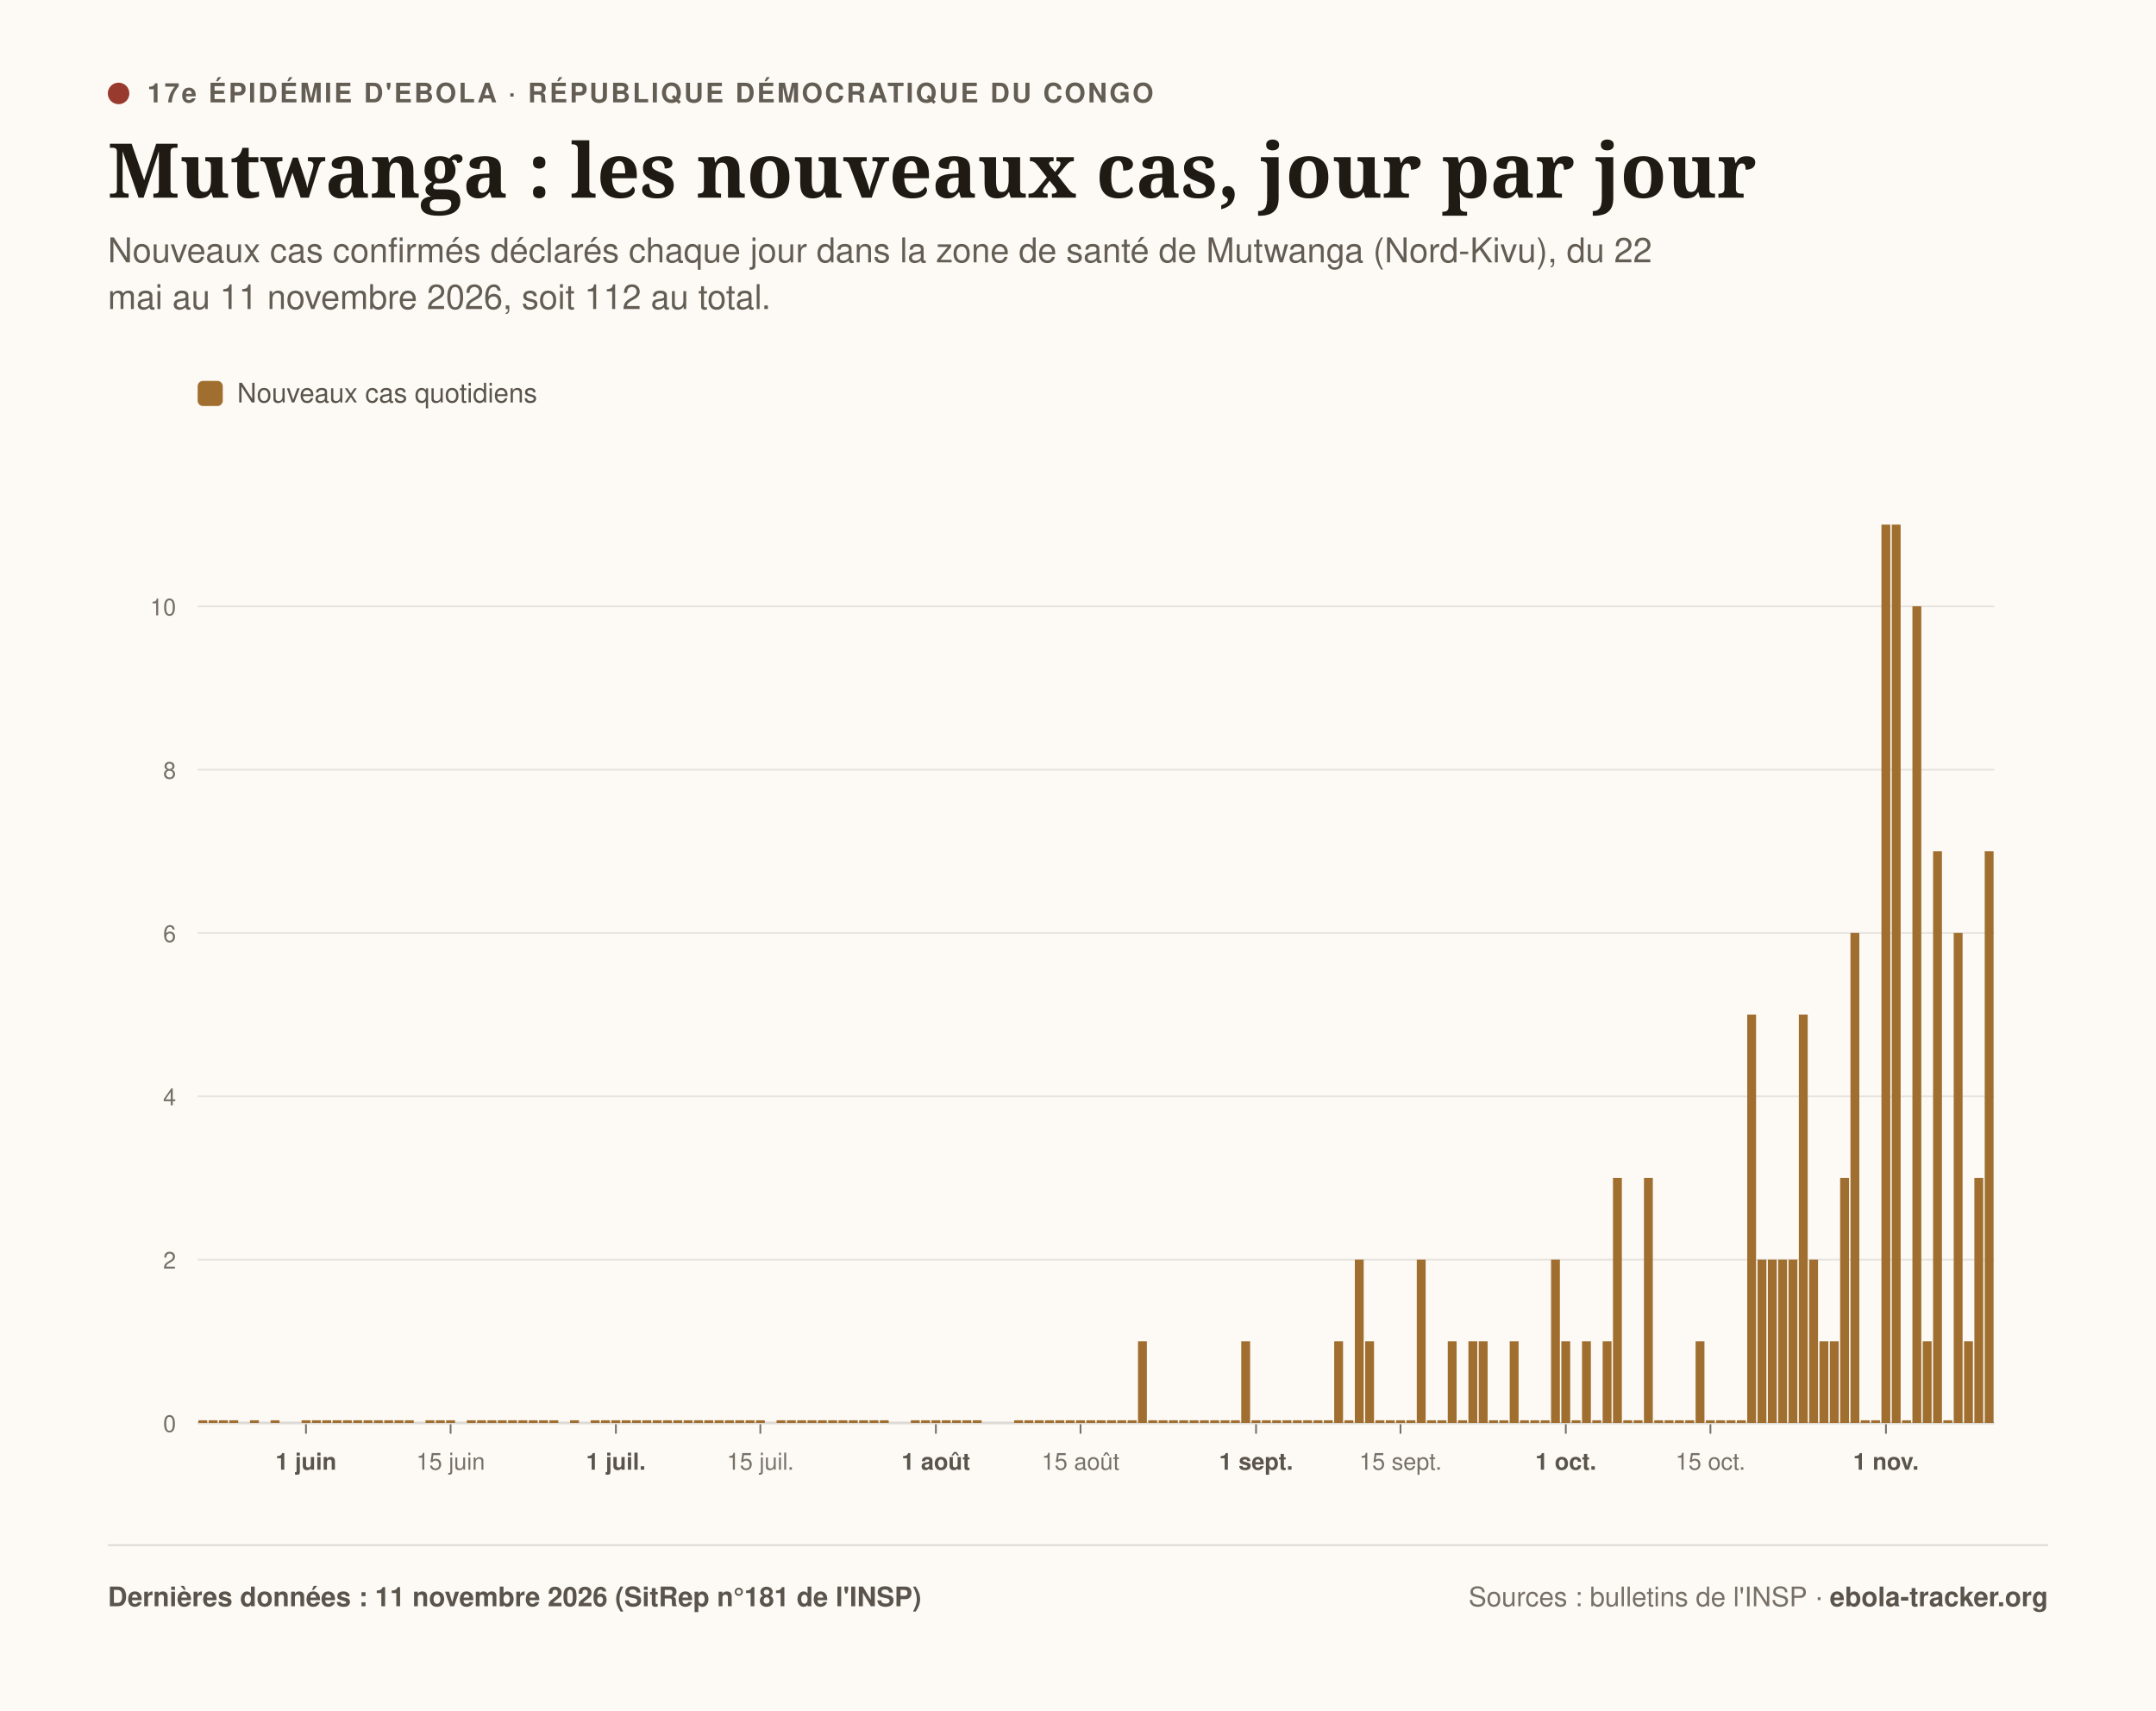
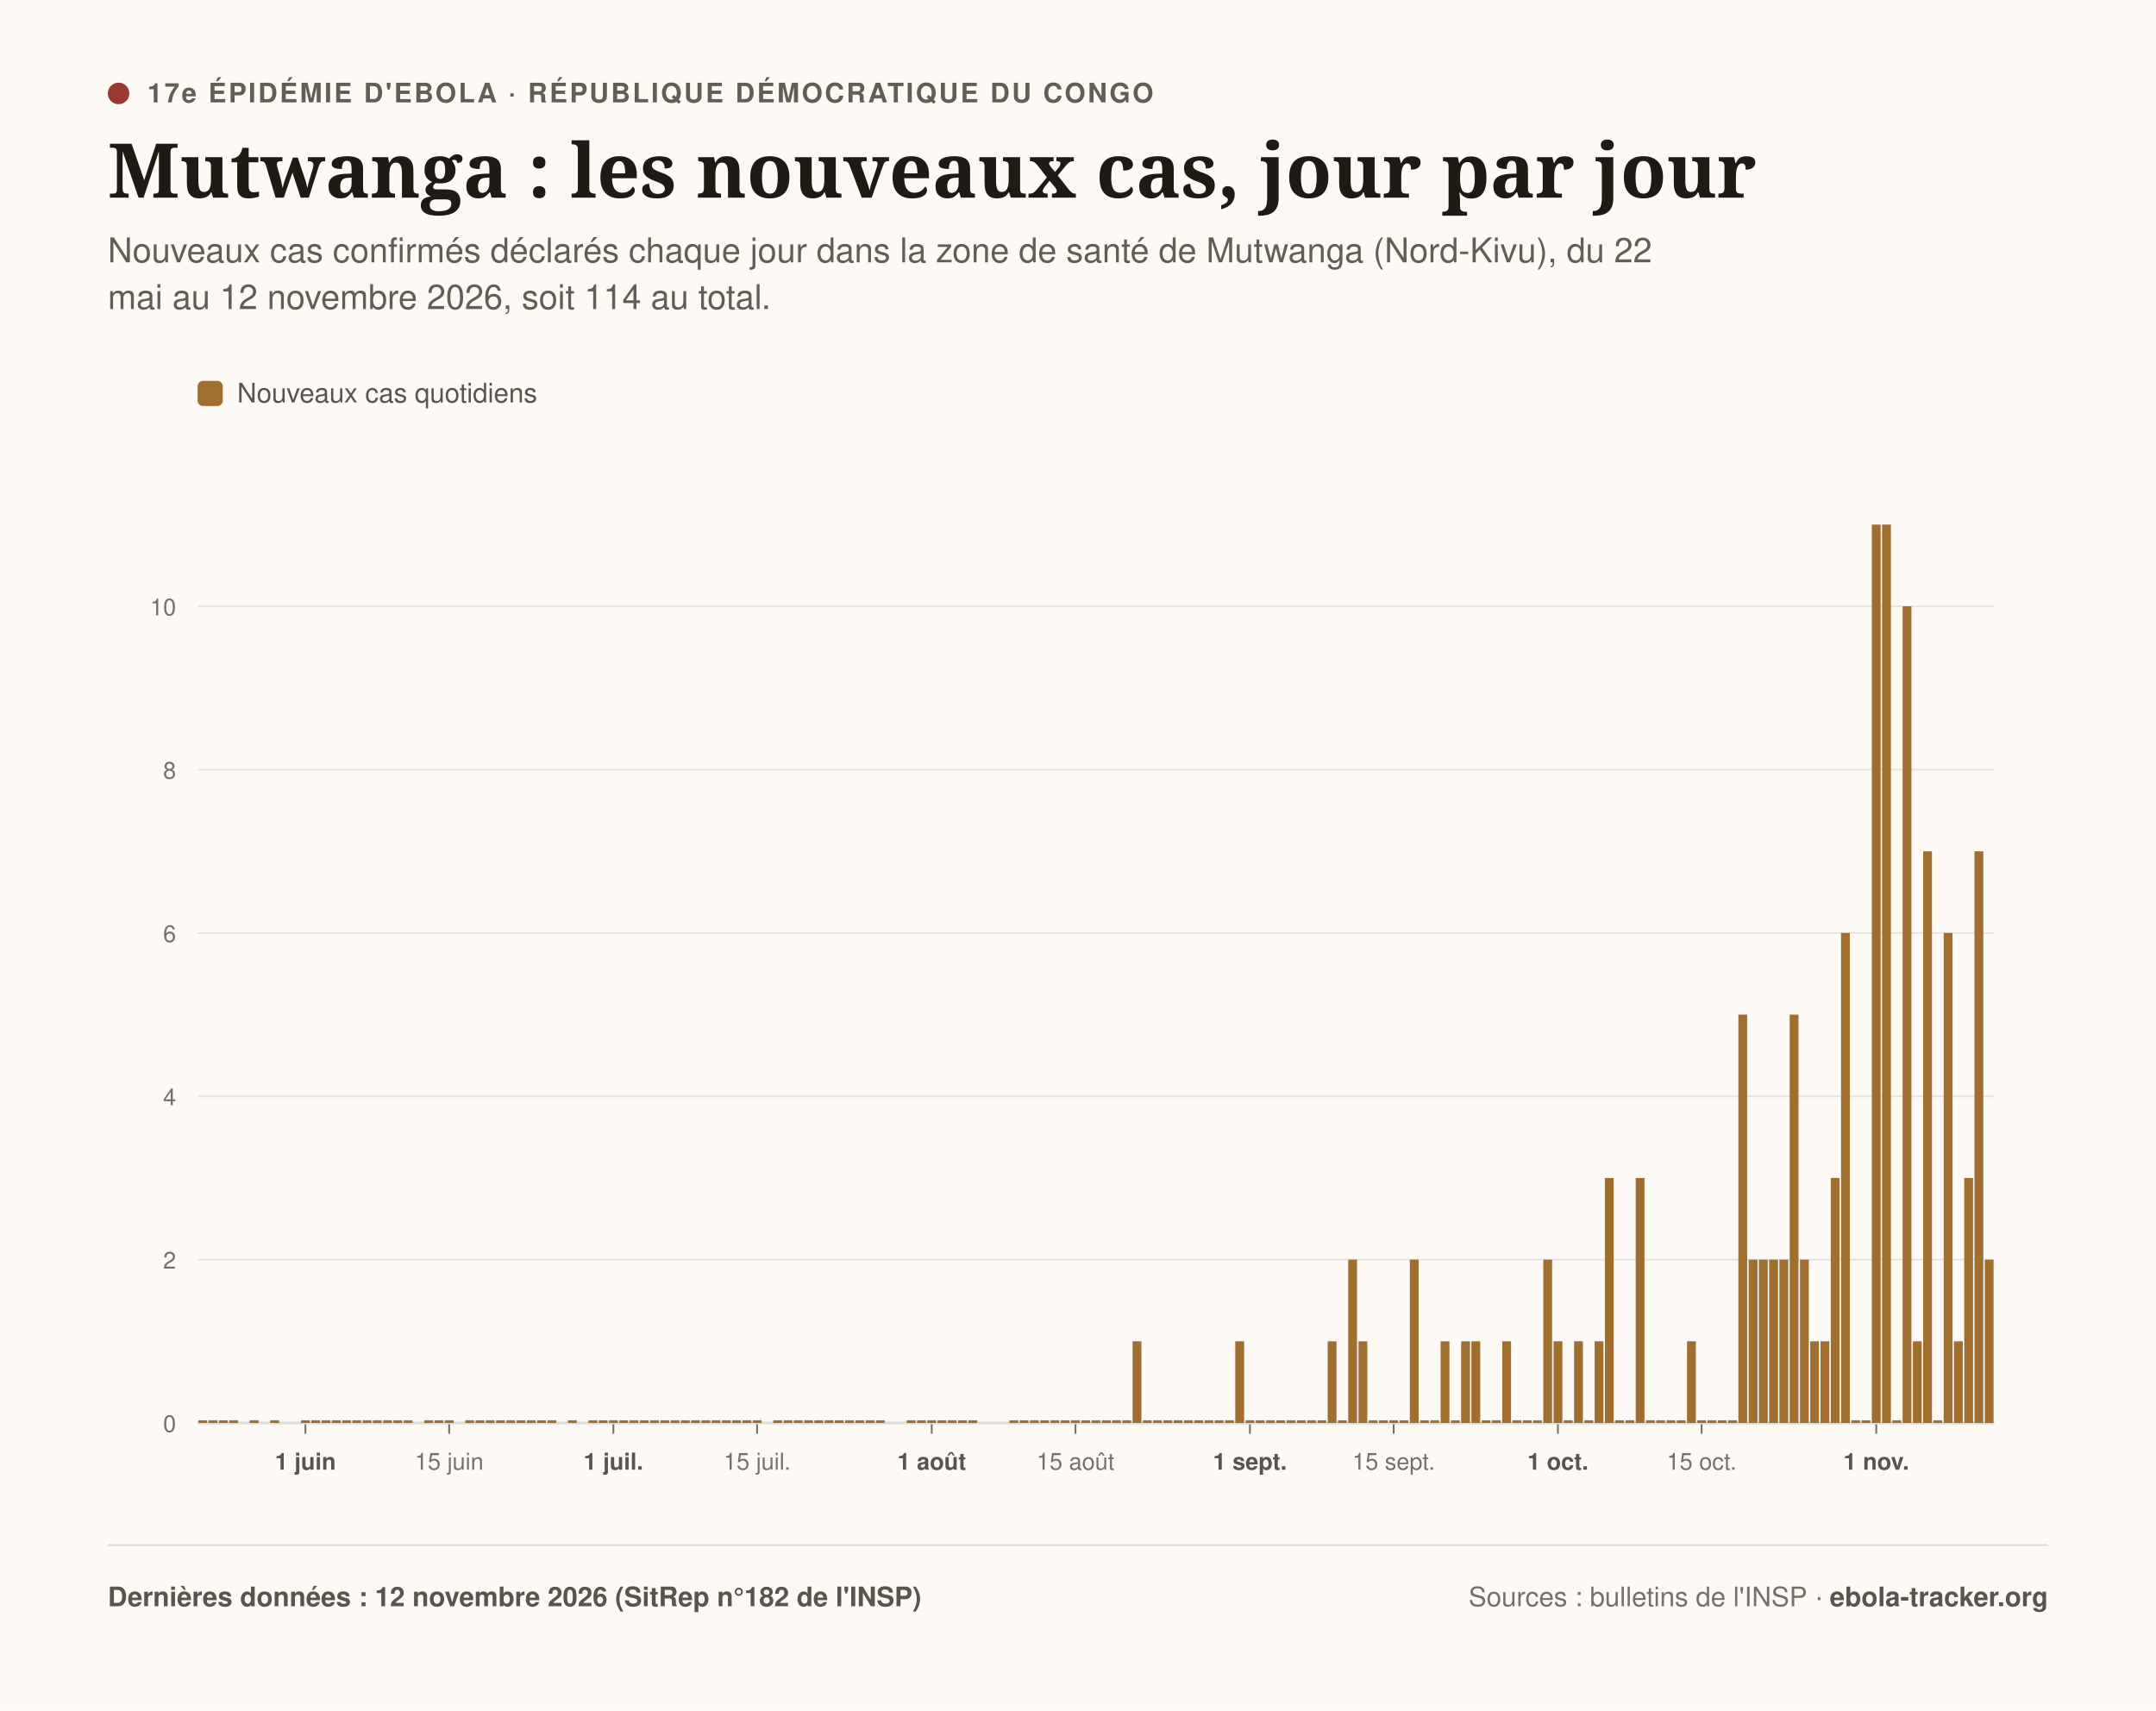
- <svg xmlns="http://www.w3.org/2000/svg" viewBox="0 0 1200 952" role="img" aria-label="Mutwanga : les nouveaux cas, jour par jour. Nouveaux cas confirmés déclarés chaque jour dans la zone de santé de Mutwanga (Nord-Kivu), du 22 mai au 11 novembre 2026, soit 112 au total.">
+ <svg xmlns="http://www.w3.org/2000/svg" viewBox="0 0 1200 952" role="img" aria-label="Mutwanga : les nouveaux cas, jour par jour. Nouveaux cas confirmés déclarés chaque jour dans la zone de santé de Mutwanga (Nord-Kivu), du 22 mai au 12 novembre 2026, soit 114 au total.">
  <rect width="1200" height="952" fill="#FDFAF6" />
  <circle cx="66" cy="52" r="6" fill="#993A2E" />
  <text x="82.0" y="57.0" font-family="'Public Sans',Helvetica,Arial,sans-serif" font-size="15" font-weight="700" fill="#635D54" text-anchor="start" letter-spacing=".08em">17e ÉPIDÉMIE D'EBOLA · RÉPUBLIQUE DÉMOCRATIQUE DU CONGO</text>
  <text x="60.0" y="110.0" font-family="'Source Serif 4',Georgia,serif" font-size="42" font-weight="600" fill="#1F1A13" text-anchor="start">Mutwanga : les nouveaux cas, jour par jour</text>
  <text x="60.0" y="146.0" font-family="'Public Sans',Helvetica,Arial,sans-serif" font-size="19" font-weight="400" fill="#635D54" text-anchor="start">Nouveaux cas confirmés déclarés chaque jour dans la zone de santé de Mutwanga (Nord-Kivu), du 22</text>
-   <text x="60.0" y="172.0" font-family="'Public Sans',Helvetica,Arial,sans-serif" font-size="19" font-weight="400" fill="#635D54" text-anchor="start">mai au 11 novembre 2026, soit 112 au total.</text>
+   <text x="60.0" y="172.0" font-family="'Public Sans',Helvetica,Arial,sans-serif" font-size="19" font-weight="400" fill="#635D54" text-anchor="start">mai au 12 novembre 2026, soit 114 au total.</text>
  <rect x="110" y="212" width="14" height="14" rx="3" fill="#A06F30" />
  <text x="132.0" y="224.0" font-family="'Public Sans',Helvetica,Arial,sans-serif" font-size="15" font-weight="400" fill="#5A544C" text-anchor="start">Nouveaux cas quotidiens</text>
  <line x1="110" x2="1110" y1="792.0" y2="792.0" stroke="#E7E4E0" />
  <text x="98.0" y="797.0" font-family="'Public Sans',Helvetica,Arial,sans-serif" font-size="13" font-weight="400" fill="#777068" text-anchor="end">0</text>
  <line x1="110" x2="1110" y1="701.1" y2="701.1" stroke="#E7E4E0" />
  <text x="98.0" y="706.1" font-family="'Public Sans',Helvetica,Arial,sans-serif" font-size="13" font-weight="400" fill="#777068" text-anchor="end">2</text>
  <line x1="110" x2="1110" y1="610.2" y2="610.2" stroke="#E7E4E0" />
  <text x="98.0" y="615.2" font-family="'Public Sans',Helvetica,Arial,sans-serif" font-size="13" font-weight="400" fill="#777068" text-anchor="end">4</text>
  <line x1="110" x2="1110" y1="519.3" y2="519.3" stroke="#E7E4E0" />
  <text x="98.0" y="524.3" font-family="'Public Sans',Helvetica,Arial,sans-serif" font-size="13" font-weight="400" fill="#777068" text-anchor="end">6</text>
  <line x1="110" x2="1110" y1="428.4" y2="428.4" stroke="#E7E4E0" />
  <text x="98.0" y="433.4" font-family="'Public Sans',Helvetica,Arial,sans-serif" font-size="13" font-weight="400" fill="#777068" text-anchor="end">8</text>
  <line x1="110" x2="1110" y1="337.5" y2="337.5" stroke="#E7E4E0" />
  <text x="98.0" y="342.5" font-family="'Public Sans',Helvetica,Arial,sans-serif" font-size="13" font-weight="400" fill="#777068" text-anchor="end">10</text>
-   <line x1="170.3" x2="170.3" y1="792" y2="798" stroke="#777068" />
-   <text x="170.3" y="818.0" font-family="'Public Sans',Helvetica,Arial,sans-serif" font-size="13" font-weight="600" fill="#5A544C" text-anchor="middle">1 juin</text>
-   <line x1="250.8" x2="250.8" y1="792" y2="798" stroke="#777068" />
-   <text x="250.8" y="818.0" font-family="'Public Sans',Helvetica,Arial,sans-serif" font-size="13" font-weight="400" fill="#777068" text-anchor="middle">15 juin</text>
-   <line x1="342.8" x2="342.8" y1="792" y2="798" stroke="#777068" />
-   <text x="342.8" y="818.0" font-family="'Public Sans',Helvetica,Arial,sans-serif" font-size="13" font-weight="600" fill="#5A544C" text-anchor="middle">1 juil.</text>
-   <line x1="423.2" x2="423.2" y1="792" y2="798" stroke="#777068" />
-   <text x="423.2" y="818.0" font-family="'Public Sans',Helvetica,Arial,sans-serif" font-size="13" font-weight="400" fill="#777068" text-anchor="middle">15 juil.</text>
-   <line x1="520.9" x2="520.9" y1="792" y2="798" stroke="#777068" />
-   <text x="520.9" y="818.0" font-family="'Public Sans',Helvetica,Arial,sans-serif" font-size="13" font-weight="600" fill="#5A544C" text-anchor="middle">1 août</text>
-   <line x1="601.4" x2="601.4" y1="792" y2="798" stroke="#777068" />
-   <text x="601.4" y="818.0" font-family="'Public Sans',Helvetica,Arial,sans-serif" font-size="13" font-weight="400" fill="#777068" text-anchor="middle">15 août</text>
-   <line x1="699.1" x2="699.1" y1="792" y2="798" stroke="#777068" />
-   <text x="699.1" y="818.0" font-family="'Public Sans',Helvetica,Arial,sans-serif" font-size="13" font-weight="600" fill="#5A544C" text-anchor="middle">1 sept.</text>
-   <line x1="779.5" x2="779.5" y1="792" y2="798" stroke="#777068" />
-   <text x="779.5" y="818.0" font-family="'Public Sans',Helvetica,Arial,sans-serif" font-size="13" font-weight="400" fill="#777068" text-anchor="middle">15 sept.</text>
-   <line x1="871.5" x2="871.5" y1="792" y2="798" stroke="#777068" />
-   <text x="871.5" y="818.0" font-family="'Public Sans',Helvetica,Arial,sans-serif" font-size="13" font-weight="600" fill="#5A544C" text-anchor="middle">1 oct.</text>
-   <line x1="952.0" x2="952.0" y1="792" y2="798" stroke="#777068" />
-   <text x="952.0" y="818.0" font-family="'Public Sans',Helvetica,Arial,sans-serif" font-size="13" font-weight="400" fill="#777068" text-anchor="middle">15 oct.</text>
-   <line x1="1049.7" x2="1049.7" y1="792" y2="798" stroke="#777068" />
-   <text x="1049.7" y="818.0" font-family="'Public Sans',Helvetica,Arial,sans-serif" font-size="13" font-weight="600" fill="#5A544C" text-anchor="middle">1 nov.</text>
+   <line x1="170.0" x2="170.0" y1="792" y2="798" stroke="#777068" />
+   <text x="170.0" y="818.0" font-family="'Public Sans',Helvetica,Arial,sans-serif" font-size="13" font-weight="600" fill="#5A544C" text-anchor="middle">1 juin</text>
+   <line x1="250.0" x2="250.0" y1="792" y2="798" stroke="#777068" />
+   <text x="250.0" y="818.0" font-family="'Public Sans',Helvetica,Arial,sans-serif" font-size="13" font-weight="400" fill="#777068" text-anchor="middle">15 juin</text>
+   <line x1="341.4" x2="341.4" y1="792" y2="798" stroke="#777068" />
+   <text x="341.4" y="818.0" font-family="'Public Sans',Helvetica,Arial,sans-serif" font-size="13" font-weight="600" fill="#5A544C" text-anchor="middle">1 juil.</text>
+   <line x1="421.4" x2="421.4" y1="792" y2="798" stroke="#777068" />
+   <text x="421.4" y="818.0" font-family="'Public Sans',Helvetica,Arial,sans-serif" font-size="13" font-weight="400" fill="#777068" text-anchor="middle">15 juil.</text>
+   <line x1="518.6" x2="518.6" y1="792" y2="798" stroke="#777068" />
+   <text x="518.6" y="818.0" font-family="'Public Sans',Helvetica,Arial,sans-serif" font-size="13" font-weight="600" fill="#5A544C" text-anchor="middle">1 août</text>
+   <line x1="598.6" x2="598.6" y1="792" y2="798" stroke="#777068" />
+   <text x="598.6" y="818.0" font-family="'Public Sans',Helvetica,Arial,sans-serif" font-size="13" font-weight="400" fill="#777068" text-anchor="middle">15 août</text>
+   <line x1="695.7" x2="695.7" y1="792" y2="798" stroke="#777068" />
+   <text x="695.7" y="818.0" font-family="'Public Sans',Helvetica,Arial,sans-serif" font-size="13" font-weight="600" fill="#5A544C" text-anchor="middle">1 sept.</text>
+   <line x1="775.7" x2="775.7" y1="792" y2="798" stroke="#777068" />
+   <text x="775.7" y="818.0" font-family="'Public Sans',Helvetica,Arial,sans-serif" font-size="13" font-weight="400" fill="#777068" text-anchor="middle">15 sept.</text>
+   <line x1="867.1" x2="867.1" y1="792" y2="798" stroke="#777068" />
+   <text x="867.1" y="818.0" font-family="'Public Sans',Helvetica,Arial,sans-serif" font-size="13" font-weight="600" fill="#5A544C" text-anchor="middle">1 oct.</text>
+   <line x1="947.1" x2="947.1" y1="792" y2="798" stroke="#777068" />
+   <text x="947.1" y="818.0" font-family="'Public Sans',Helvetica,Arial,sans-serif" font-size="13" font-weight="400" fill="#777068" text-anchor="middle">15 oct.</text>
+   <line x1="1044.3" x2="1044.3" y1="792" y2="798" stroke="#777068" />
+   <text x="1044.3" y="818.0" font-family="'Public Sans',Helvetica,Arial,sans-serif" font-size="13" font-weight="600" fill="#5A544C" text-anchor="middle">1 nov.</text>
  <line x1="110" x2="1110" y1="792" y2="792" stroke="#DEDAD5" stroke-width="1.5" />
-   <rect x="110.40" y="790.50" width="4.94" height="1.50" fill="#A06F30" />
-   <rect x="116.15" y="790.50" width="4.94" height="1.50" fill="#A06F30" />
-   <rect x="121.90" y="790.50" width="4.94" height="1.50" fill="#A06F30" />
-   <rect x="127.64" y="790.50" width="4.94" height="1.50" fill="#A06F30" />
-   <rect x="139.14" y="790.50" width="4.94" height="1.50" fill="#A06F30" />
-   <rect x="150.63" y="790.50" width="4.94" height="1.50" fill="#A06F30" />
-   <rect x="167.87" y="790.50" width="4.94" height="1.50" fill="#A06F30" />
-   <rect x="173.62" y="790.50" width="4.94" height="1.50" fill="#A06F30" />
-   <rect x="179.37" y="790.50" width="4.94" height="1.50" fill="#A06F30" />
-   <rect x="185.11" y="790.50" width="4.94" height="1.50" fill="#A06F30" />
-   <rect x="190.86" y="790.50" width="4.94" height="1.50" fill="#A06F30" />
-   <rect x="196.61" y="790.50" width="4.94" height="1.50" fill="#A06F30" />
-   <rect x="202.36" y="790.50" width="4.94" height="1.50" fill="#A06F30" />
-   <rect x="208.10" y="790.50" width="4.94" height="1.50" fill="#A06F30" />
-   <rect x="213.85" y="790.50" width="4.94" height="1.50" fill="#A06F30" />
-   <rect x="219.60" y="790.50" width="4.94" height="1.50" fill="#A06F30" />
-   <rect x="225.34" y="790.50" width="4.94" height="1.50" fill="#A06F30" />
-   <rect x="236.84" y="790.50" width="4.94" height="1.50" fill="#A06F30" />
-   <rect x="242.59" y="790.50" width="4.94" height="1.50" fill="#A06F30" />
-   <rect x="248.33" y="790.50" width="4.94" height="1.50" fill="#A06F30" />
-   <rect x="259.83" y="790.50" width="4.94" height="1.50" fill="#A06F30" />
-   <rect x="265.57" y="790.50" width="4.94" height="1.50" fill="#A06F30" />
-   <rect x="271.32" y="790.50" width="4.94" height="1.50" fill="#A06F30" />
-   <rect x="277.07" y="790.50" width="4.94" height="1.50" fill="#A06F30" />
-   <rect x="282.82" y="790.50" width="4.94" height="1.50" fill="#A06F30" />
-   <rect x="288.56" y="790.50" width="4.94" height="1.50" fill="#A06F30" />
-   <rect x="294.31" y="790.50" width="4.94" height="1.50" fill="#A06F30" />
-   <rect x="300.06" y="790.50" width="4.94" height="1.50" fill="#A06F30" />
-   <rect x="305.80" y="790.50" width="4.94" height="1.50" fill="#A06F30" />
-   <rect x="317.30" y="790.50" width="4.94" height="1.50" fill="#A06F30" />
-   <rect x="328.79" y="790.50" width="4.94" height="1.50" fill="#A06F30" />
-   <rect x="334.54" y="790.50" width="4.94" height="1.50" fill="#A06F30" />
-   <rect x="340.29" y="790.50" width="4.94" height="1.50" fill="#A06F30" />
-   <rect x="346.03" y="790.50" width="4.94" height="1.50" fill="#A06F30" />
-   <rect x="351.78" y="790.50" width="4.94" height="1.50" fill="#A06F30" />
-   <rect x="357.53" y="790.50" width="4.94" height="1.50" fill="#A06F30" />
-   <rect x="363.28" y="790.50" width="4.94" height="1.50" fill="#A06F30" />
-   <rect x="369.02" y="790.50" width="4.94" height="1.50" fill="#A06F30" />
-   <rect x="374.77" y="790.50" width="4.94" height="1.50" fill="#A06F30" />
-   <rect x="380.52" y="790.50" width="4.94" height="1.50" fill="#A06F30" />
-   <rect x="386.26" y="790.50" width="4.94" height="1.50" fill="#A06F30" />
-   <rect x="392.01" y="790.50" width="4.94" height="1.50" fill="#A06F30" />
-   <rect x="397.76" y="790.50" width="4.94" height="1.50" fill="#A06F30" />
-   <rect x="403.51" y="790.50" width="4.94" height="1.50" fill="#A06F30" />
-   <rect x="409.25" y="790.50" width="4.94" height="1.50" fill="#A06F30" />
-   <rect x="415.00" y="790.50" width="4.94" height="1.50" fill="#A06F30" />
-   <rect x="420.75" y="790.50" width="4.94" height="1.50" fill="#A06F30" />
-   <rect x="432.24" y="790.50" width="4.94" height="1.50" fill="#A06F30" />
-   <rect x="437.99" y="790.50" width="4.94" height="1.50" fill="#A06F30" />
-   <rect x="443.74" y="790.50" width="4.94" height="1.50" fill="#A06F30" />
-   <rect x="449.48" y="790.50" width="4.94" height="1.50" fill="#A06F30" />
-   <rect x="455.23" y="790.50" width="4.94" height="1.50" fill="#A06F30" />
-   <rect x="460.98" y="790.50" width="4.94" height="1.50" fill="#A06F30" />
-   <rect x="466.72" y="790.50" width="4.94" height="1.50" fill="#A06F30" />
-   <rect x="472.47" y="790.50" width="4.94" height="1.50" fill="#A06F30" />
-   <rect x="478.22" y="790.50" width="4.94" height="1.50" fill="#A06F30" />
-   <rect x="483.97" y="790.50" width="4.94" height="1.50" fill="#A06F30" />
-   <rect x="489.71" y="790.50" width="4.94" height="1.50" fill="#A06F30" />
-   <rect x="506.95" y="790.50" width="4.94" height="1.50" fill="#A06F30" />
-   <rect x="512.70" y="790.50" width="4.94" height="1.50" fill="#A06F30" />
-   <rect x="518.45" y="790.50" width="4.94" height="1.50" fill="#A06F30" />
-   <rect x="524.20" y="790.50" width="4.94" height="1.50" fill="#A06F30" />
-   <rect x="529.94" y="790.50" width="4.94" height="1.50" fill="#A06F30" />
-   <rect x="535.69" y="790.50" width="4.94" height="1.50" fill="#A06F30" />
-   <rect x="541.44" y="790.50" width="4.94" height="1.50" fill="#A06F30" />
-   <rect x="564.43" y="790.50" width="4.94" height="1.50" fill="#A06F30" />
-   <rect x="570.17" y="790.50" width="4.94" height="1.50" fill="#A06F30" />
-   <rect x="575.92" y="790.50" width="4.94" height="1.50" fill="#A06F30" />
-   <rect x="581.67" y="790.50" width="4.94" height="1.50" fill="#A06F30" />
-   <rect x="587.41" y="790.50" width="4.94" height="1.50" fill="#A06F30" />
-   <rect x="593.16" y="790.50" width="4.94" height="1.50" fill="#A06F30" />
-   <rect x="598.91" y="790.50" width="4.94" height="1.50" fill="#A06F30" />
-   <rect x="604.66" y="790.50" width="4.94" height="1.50" fill="#A06F30" />
-   <rect x="610.40" y="790.50" width="4.94" height="1.50" fill="#A06F30" />
-   <rect x="616.15" y="790.50" width="4.94" height="1.50" fill="#A06F30" />
-   <rect x="621.90" y="790.50" width="4.94" height="1.50" fill="#A06F30" />
-   <rect x="627.64" y="790.50" width="4.94" height="1.50" fill="#A06F30" />
-   <rect x="633.39" y="746.55" width="4.94" height="45.45" fill="#A06F30" />
-   <rect x="639.14" y="790.50" width="4.94" height="1.50" fill="#A06F30" />
-   <rect x="644.89" y="790.50" width="4.94" height="1.50" fill="#A06F30" />
-   <rect x="650.63" y="790.50" width="4.94" height="1.50" fill="#A06F30" />
-   <rect x="656.38" y="790.50" width="4.94" height="1.50" fill="#A06F30" />
-   <rect x="662.13" y="790.50" width="4.94" height="1.50" fill="#A06F30" />
-   <rect x="667.87" y="790.50" width="4.94" height="1.50" fill="#A06F30" />
-   <rect x="673.62" y="790.50" width="4.94" height="1.50" fill="#A06F30" />
-   <rect x="679.37" y="790.50" width="4.94" height="1.50" fill="#A06F30" />
-   <rect x="685.11" y="790.50" width="4.94" height="1.50" fill="#A06F30" />
-   <rect x="690.86" y="746.55" width="4.94" height="45.45" fill="#A06F30" />
-   <rect x="696.61" y="790.50" width="4.94" height="1.50" fill="#A06F30" />
-   <rect x="702.36" y="790.50" width="4.94" height="1.50" fill="#A06F30" />
-   <rect x="708.10" y="790.50" width="4.94" height="1.50" fill="#A06F30" />
-   <rect x="713.85" y="790.50" width="4.94" height="1.50" fill="#A06F30" />
-   <rect x="719.60" y="790.50" width="4.94" height="1.50" fill="#A06F30" />
-   <rect x="725.34" y="790.50" width="4.94" height="1.50" fill="#A06F30" />
-   <rect x="731.09" y="790.50" width="4.94" height="1.50" fill="#A06F30" />
-   <rect x="736.84" y="790.50" width="4.94" height="1.50" fill="#A06F30" />
-   <rect x="742.59" y="746.55" width="4.94" height="45.45" fill="#A06F30" />
-   <rect x="748.33" y="790.50" width="4.94" height="1.50" fill="#A06F30" />
-   <rect x="754.08" y="701.09" width="4.94" height="90.91" fill="#A06F30" />
-   <rect x="759.83" y="746.55" width="4.94" height="45.45" fill="#A06F30" />
-   <rect x="765.57" y="790.50" width="4.94" height="1.50" fill="#A06F30" />
-   <rect x="771.32" y="790.50" width="4.94" height="1.50" fill="#A06F30" />
-   <rect x="777.07" y="790.50" width="4.94" height="1.50" fill="#A06F30" />
-   <rect x="782.82" y="790.50" width="4.94" height="1.50" fill="#A06F30" />
-   <rect x="788.56" y="701.09" width="4.94" height="90.91" fill="#A06F30" />
-   <rect x="794.31" y="790.50" width="4.94" height="1.50" fill="#A06F30" />
-   <rect x="800.06" y="790.50" width="4.94" height="1.50" fill="#A06F30" />
-   <rect x="805.80" y="746.55" width="4.94" height="45.45" fill="#A06F30" />
-   <rect x="811.55" y="790.50" width="4.94" height="1.50" fill="#A06F30" />
-   <rect x="817.30" y="746.55" width="4.94" height="45.45" fill="#A06F30" />
-   <rect x="823.05" y="746.55" width="4.94" height="45.45" fill="#A06F30" />
-   <rect x="828.79" y="790.50" width="4.94" height="1.50" fill="#A06F30" />
-   <rect x="834.54" y="790.50" width="4.94" height="1.50" fill="#A06F30" />
-   <rect x="840.29" y="746.55" width="4.94" height="45.45" fill="#A06F30" />
-   <rect x="846.03" y="790.50" width="4.94" height="1.50" fill="#A06F30" />
-   <rect x="851.78" y="790.50" width="4.94" height="1.50" fill="#A06F30" />
-   <rect x="857.53" y="790.50" width="4.94" height="1.50" fill="#A06F30" />
-   <rect x="863.28" y="701.09" width="4.94" height="90.91" fill="#A06F30" />
-   <rect x="869.02" y="746.55" width="4.94" height="45.45" fill="#A06F30" />
-   <rect x="874.77" y="790.50" width="4.94" height="1.50" fill="#A06F30" />
-   <rect x="880.52" y="746.55" width="4.94" height="45.45" fill="#A06F30" />
-   <rect x="886.26" y="790.50" width="4.94" height="1.50" fill="#A06F30" />
-   <rect x="892.01" y="746.55" width="4.94" height="45.45" fill="#A06F30" />
-   <rect x="897.76" y="655.64" width="4.94" height="136.36" fill="#A06F30" />
-   <rect x="903.51" y="790.50" width="4.94" height="1.50" fill="#A06F30" />
-   <rect x="909.25" y="790.50" width="4.94" height="1.50" fill="#A06F30" />
-   <rect x="915.00" y="655.64" width="4.94" height="136.36" fill="#A06F30" />
-   <rect x="920.75" y="790.50" width="4.94" height="1.50" fill="#A06F30" />
-   <rect x="926.49" y="790.50" width="4.94" height="1.50" fill="#A06F30" />
-   <rect x="932.24" y="790.50" width="4.94" height="1.50" fill="#A06F30" />
-   <rect x="937.99" y="790.50" width="4.94" height="1.50" fill="#A06F30" />
-   <rect x="943.74" y="746.55" width="4.94" height="45.45" fill="#A06F30" />
-   <rect x="949.48" y="790.50" width="4.94" height="1.50" fill="#A06F30" />
-   <rect x="955.23" y="790.50" width="4.94" height="1.50" fill="#A06F30" />
-   <rect x="960.98" y="790.50" width="4.94" height="1.50" fill="#A06F30" />
-   <rect x="966.72" y="790.50" width="4.94" height="1.50" fill="#A06F30" />
-   <rect x="972.47" y="564.73" width="4.94" height="227.27" fill="#A06F30" />
-   <rect x="978.22" y="701.09" width="4.94" height="90.91" fill="#A06F30" />
-   <rect x="983.97" y="701.09" width="4.94" height="90.91" fill="#A06F30" />
-   <rect x="989.71" y="701.09" width="4.94" height="90.91" fill="#A06F30" />
-   <rect x="995.46" y="701.09" width="4.94" height="90.91" fill="#A06F30" />
-   <rect x="1001.21" y="564.73" width="4.94" height="227.27" fill="#A06F30" />
-   <rect x="1006.95" y="701.09" width="4.94" height="90.91" fill="#A06F30" />
-   <rect x="1012.70" y="746.55" width="4.94" height="45.45" fill="#A06F30" />
-   <rect x="1018.45" y="746.55" width="4.94" height="45.45" fill="#A06F30" />
-   <rect x="1024.20" y="655.64" width="4.94" height="136.36" fill="#A06F30" />
-   <rect x="1029.94" y="519.27" width="4.94" height="272.73" fill="#A06F30" />
-   <rect x="1035.69" y="790.50" width="4.94" height="1.50" fill="#A06F30" />
-   <rect x="1041.44" y="790.50" width="4.94" height="1.50" fill="#A06F30" />
-   <rect x="1047.18" y="292.00" width="4.94" height="500.00" fill="#A06F30" />
-   <rect x="1052.93" y="292.00" width="4.94" height="500.00" fill="#A06F30" />
-   <rect x="1058.68" y="790.50" width="4.94" height="1.50" fill="#A06F30" />
-   <rect x="1064.43" y="337.45" width="4.94" height="454.55" fill="#A06F30" />
-   <rect x="1070.17" y="746.55" width="4.94" height="45.45" fill="#A06F30" />
-   <rect x="1075.92" y="473.82" width="4.94" height="318.18" fill="#A06F30" />
-   <rect x="1081.67" y="790.50" width="4.94" height="1.50" fill="#A06F30" />
-   <rect x="1087.41" y="519.27" width="4.94" height="272.73" fill="#A06F30" />
-   <rect x="1093.16" y="746.55" width="4.94" height="45.45" fill="#A06F30" />
-   <rect x="1098.91" y="655.64" width="4.94" height="136.36" fill="#A06F30" />
-   <rect x="1104.66" y="473.82" width="4.94" height="318.18" fill="#A06F30" />
+   <rect x="110.40" y="790.50" width="4.91" height="1.50" fill="#A06F30" />
+   <rect x="116.11" y="790.50" width="4.91" height="1.50" fill="#A06F30" />
+   <rect x="121.83" y="790.50" width="4.91" height="1.50" fill="#A06F30" />
+   <rect x="127.54" y="790.50" width="4.91" height="1.50" fill="#A06F30" />
+   <rect x="138.97" y="790.50" width="4.91" height="1.50" fill="#A06F30" />
+   <rect x="150.40" y="790.50" width="4.91" height="1.50" fill="#A06F30" />
+   <rect x="167.54" y="790.50" width="4.91" height="1.50" fill="#A06F30" />
+   <rect x="173.26" y="790.50" width="4.91" height="1.50" fill="#A06F30" />
+   <rect x="178.97" y="790.50" width="4.91" height="1.50" fill="#A06F30" />
+   <rect x="184.69" y="790.50" width="4.91" height="1.50" fill="#A06F30" />
+   <rect x="190.40" y="790.50" width="4.91" height="1.50" fill="#A06F30" />
+   <rect x="196.11" y="790.50" width="4.91" height="1.50" fill="#A06F30" />
+   <rect x="201.83" y="790.50" width="4.91" height="1.50" fill="#A06F30" />
+   <rect x="207.54" y="790.50" width="4.91" height="1.50" fill="#A06F30" />
+   <rect x="213.26" y="790.50" width="4.91" height="1.50" fill="#A06F30" />
+   <rect x="218.97" y="790.50" width="4.91" height="1.50" fill="#A06F30" />
+   <rect x="224.69" y="790.50" width="4.91" height="1.50" fill="#A06F30" />
+   <rect x="236.11" y="790.50" width="4.91" height="1.50" fill="#A06F30" />
+   <rect x="241.83" y="790.50" width="4.91" height="1.50" fill="#A06F30" />
+   <rect x="247.54" y="790.50" width="4.91" height="1.50" fill="#A06F30" />
+   <rect x="258.97" y="790.50" width="4.91" height="1.50" fill="#A06F30" />
+   <rect x="264.69" y="790.50" width="4.91" height="1.50" fill="#A06F30" />
+   <rect x="270.40" y="790.50" width="4.91" height="1.50" fill="#A06F30" />
+   <rect x="276.11" y="790.50" width="4.91" height="1.50" fill="#A06F30" />
+   <rect x="281.83" y="790.50" width="4.91" height="1.50" fill="#A06F30" />
+   <rect x="287.54" y="790.50" width="4.91" height="1.50" fill="#A06F30" />
+   <rect x="293.26" y="790.50" width="4.91" height="1.50" fill="#A06F30" />
+   <rect x="298.97" y="790.50" width="4.91" height="1.50" fill="#A06F30" />
+   <rect x="304.69" y="790.50" width="4.91" height="1.50" fill="#A06F30" />
+   <rect x="316.11" y="790.50" width="4.91" height="1.50" fill="#A06F30" />
+   <rect x="327.54" y="790.50" width="4.91" height="1.50" fill="#A06F30" />
+   <rect x="333.26" y="790.50" width="4.91" height="1.50" fill="#A06F30" />
+   <rect x="338.97" y="790.50" width="4.91" height="1.50" fill="#A06F30" />
+   <rect x="344.69" y="790.50" width="4.91" height="1.50" fill="#A06F30" />
+   <rect x="350.40" y="790.50" width="4.91" height="1.50" fill="#A06F30" />
+   <rect x="356.11" y="790.50" width="4.91" height="1.50" fill="#A06F30" />
+   <rect x="361.83" y="790.50" width="4.91" height="1.50" fill="#A06F30" />
+   <rect x="367.54" y="790.50" width="4.91" height="1.50" fill="#A06F30" />
+   <rect x="373.26" y="790.50" width="4.91" height="1.50" fill="#A06F30" />
+   <rect x="378.97" y="790.50" width="4.91" height="1.50" fill="#A06F30" />
+   <rect x="384.69" y="790.50" width="4.91" height="1.50" fill="#A06F30" />
+   <rect x="390.40" y="790.50" width="4.91" height="1.50" fill="#A06F30" />
+   <rect x="396.11" y="790.50" width="4.91" height="1.50" fill="#A06F30" />
+   <rect x="401.83" y="790.50" width="4.91" height="1.50" fill="#A06F30" />
+   <rect x="407.54" y="790.50" width="4.91" height="1.50" fill="#A06F30" />
+   <rect x="413.26" y="790.50" width="4.91" height="1.50" fill="#A06F30" />
+   <rect x="418.97" y="790.50" width="4.91" height="1.50" fill="#A06F30" />
+   <rect x="430.40" y="790.50" width="4.91" height="1.50" fill="#A06F30" />
+   <rect x="436.11" y="790.50" width="4.91" height="1.50" fill="#A06F30" />
+   <rect x="441.83" y="790.50" width="4.91" height="1.50" fill="#A06F30" />
+   <rect x="447.54" y="790.50" width="4.91" height="1.50" fill="#A06F30" />
+   <rect x="453.26" y="790.50" width="4.91" height="1.50" fill="#A06F30" />
+   <rect x="458.97" y="790.50" width="4.91" height="1.50" fill="#A06F30" />
+   <rect x="464.69" y="790.50" width="4.91" height="1.50" fill="#A06F30" />
+   <rect x="470.40" y="790.50" width="4.91" height="1.50" fill="#A06F30" />
+   <rect x="476.11" y="790.50" width="4.91" height="1.50" fill="#A06F30" />
+   <rect x="481.83" y="790.50" width="4.91" height="1.50" fill="#A06F30" />
+   <rect x="487.54" y="790.50" width="4.91" height="1.50" fill="#A06F30" />
+   <rect x="504.69" y="790.50" width="4.91" height="1.50" fill="#A06F30" />
+   <rect x="510.40" y="790.50" width="4.91" height="1.50" fill="#A06F30" />
+   <rect x="516.11" y="790.50" width="4.91" height="1.50" fill="#A06F30" />
+   <rect x="521.83" y="790.50" width="4.91" height="1.50" fill="#A06F30" />
+   <rect x="527.54" y="790.50" width="4.91" height="1.50" fill="#A06F30" />
+   <rect x="533.26" y="790.50" width="4.91" height="1.50" fill="#A06F30" />
+   <rect x="538.97" y="790.50" width="4.91" height="1.50" fill="#A06F30" />
+   <rect x="561.83" y="790.50" width="4.91" height="1.50" fill="#A06F30" />
+   <rect x="567.54" y="790.50" width="4.91" height="1.50" fill="#A06F30" />
+   <rect x="573.26" y="790.50" width="4.91" height="1.50" fill="#A06F30" />
+   <rect x="578.97" y="790.50" width="4.91" height="1.50" fill="#A06F30" />
+   <rect x="584.69" y="790.50" width="4.91" height="1.50" fill="#A06F30" />
+   <rect x="590.40" y="790.50" width="4.91" height="1.50" fill="#A06F30" />
+   <rect x="596.11" y="790.50" width="4.91" height="1.50" fill="#A06F30" />
+   <rect x="601.83" y="790.50" width="4.91" height="1.50" fill="#A06F30" />
+   <rect x="607.54" y="790.50" width="4.91" height="1.50" fill="#A06F30" />
+   <rect x="613.26" y="790.50" width="4.91" height="1.50" fill="#A06F30" />
+   <rect x="618.97" y="790.50" width="4.91" height="1.50" fill="#A06F30" />
+   <rect x="624.69" y="790.50" width="4.91" height="1.50" fill="#A06F30" />
+   <rect x="630.40" y="746.55" width="4.91" height="45.45" fill="#A06F30" />
+   <rect x="636.11" y="790.50" width="4.91" height="1.50" fill="#A06F30" />
+   <rect x="641.83" y="790.50" width="4.91" height="1.50" fill="#A06F30" />
+   <rect x="647.54" y="790.50" width="4.91" height="1.50" fill="#A06F30" />
+   <rect x="653.26" y="790.50" width="4.91" height="1.50" fill="#A06F30" />
+   <rect x="658.97" y="790.50" width="4.91" height="1.50" fill="#A06F30" />
+   <rect x="664.69" y="790.50" width="4.91" height="1.50" fill="#A06F30" />
+   <rect x="670.40" y="790.50" width="4.91" height="1.50" fill="#A06F30" />
+   <rect x="676.11" y="790.50" width="4.91" height="1.50" fill="#A06F30" />
+   <rect x="681.83" y="790.50" width="4.91" height="1.50" fill="#A06F30" />
+   <rect x="687.54" y="746.55" width="4.91" height="45.45" fill="#A06F30" />
+   <rect x="693.26" y="790.50" width="4.91" height="1.50" fill="#A06F30" />
+   <rect x="698.97" y="790.50" width="4.91" height="1.50" fill="#A06F30" />
+   <rect x="704.69" y="790.50" width="4.91" height="1.50" fill="#A06F30" />
+   <rect x="710.40" y="790.50" width="4.91" height="1.50" fill="#A06F30" />
+   <rect x="716.11" y="790.50" width="4.91" height="1.50" fill="#A06F30" />
+   <rect x="721.83" y="790.50" width="4.91" height="1.50" fill="#A06F30" />
+   <rect x="727.54" y="790.50" width="4.91" height="1.50" fill="#A06F30" />
+   <rect x="733.26" y="790.50" width="4.91" height="1.50" fill="#A06F30" />
+   <rect x="738.97" y="746.55" width="4.91" height="45.45" fill="#A06F30" />
+   <rect x="744.69" y="790.50" width="4.91" height="1.50" fill="#A06F30" />
+   <rect x="750.40" y="701.09" width="4.91" height="90.91" fill="#A06F30" />
+   <rect x="756.11" y="746.55" width="4.91" height="45.45" fill="#A06F30" />
+   <rect x="761.83" y="790.50" width="4.91" height="1.50" fill="#A06F30" />
+   <rect x="767.54" y="790.50" width="4.91" height="1.50" fill="#A06F30" />
+   <rect x="773.26" y="790.50" width="4.91" height="1.50" fill="#A06F30" />
+   <rect x="778.97" y="790.50" width="4.91" height="1.50" fill="#A06F30" />
+   <rect x="784.69" y="701.09" width="4.91" height="90.91" fill="#A06F30" />
+   <rect x="790.40" y="790.50" width="4.91" height="1.50" fill="#A06F30" />
+   <rect x="796.11" y="790.50" width="4.91" height="1.50" fill="#A06F30" />
+   <rect x="801.83" y="746.55" width="4.91" height="45.45" fill="#A06F30" />
+   <rect x="807.54" y="790.50" width="4.91" height="1.50" fill="#A06F30" />
+   <rect x="813.26" y="746.55" width="4.91" height="45.45" fill="#A06F30" />
+   <rect x="818.97" y="746.55" width="4.91" height="45.45" fill="#A06F30" />
+   <rect x="824.69" y="790.50" width="4.91" height="1.50" fill="#A06F30" />
+   <rect x="830.40" y="790.50" width="4.91" height="1.50" fill="#A06F30" />
+   <rect x="836.11" y="746.55" width="4.91" height="45.45" fill="#A06F30" />
+   <rect x="841.83" y="790.50" width="4.91" height="1.50" fill="#A06F30" />
+   <rect x="847.54" y="790.50" width="4.91" height="1.50" fill="#A06F30" />
+   <rect x="853.26" y="790.50" width="4.91" height="1.50" fill="#A06F30" />
+   <rect x="858.97" y="701.09" width="4.91" height="90.91" fill="#A06F30" />
+   <rect x="864.69" y="746.55" width="4.91" height="45.45" fill="#A06F30" />
+   <rect x="870.40" y="790.50" width="4.91" height="1.50" fill="#A06F30" />
+   <rect x="876.11" y="746.55" width="4.91" height="45.45" fill="#A06F30" />
+   <rect x="881.83" y="790.50" width="4.91" height="1.50" fill="#A06F30" />
+   <rect x="887.54" y="746.55" width="4.91" height="45.45" fill="#A06F30" />
+   <rect x="893.26" y="655.64" width="4.91" height="136.36" fill="#A06F30" />
+   <rect x="898.97" y="790.50" width="4.91" height="1.50" fill="#A06F30" />
+   <rect x="904.69" y="790.50" width="4.91" height="1.50" fill="#A06F30" />
+   <rect x="910.40" y="655.64" width="4.91" height="136.36" fill="#A06F30" />
+   <rect x="916.11" y="790.50" width="4.91" height="1.50" fill="#A06F30" />
+   <rect x="921.83" y="790.50" width="4.91" height="1.50" fill="#A06F30" />
+   <rect x="927.54" y="790.50" width="4.91" height="1.50" fill="#A06F30" />
+   <rect x="933.26" y="790.50" width="4.91" height="1.50" fill="#A06F30" />
+   <rect x="938.97" y="746.55" width="4.91" height="45.45" fill="#A06F30" />
+   <rect x="944.69" y="790.50" width="4.91" height="1.50" fill="#A06F30" />
+   <rect x="950.40" y="790.50" width="4.91" height="1.50" fill="#A06F30" />
+   <rect x="956.11" y="790.50" width="4.91" height="1.50" fill="#A06F30" />
+   <rect x="961.83" y="790.50" width="4.91" height="1.50" fill="#A06F30" />
+   <rect x="967.54" y="564.73" width="4.91" height="227.27" fill="#A06F30" />
+   <rect x="973.26" y="701.09" width="4.91" height="90.91" fill="#A06F30" />
+   <rect x="978.97" y="701.09" width="4.91" height="90.91" fill="#A06F30" />
+   <rect x="984.69" y="701.09" width="4.91" height="90.91" fill="#A06F30" />
+   <rect x="990.40" y="701.09" width="4.91" height="90.91" fill="#A06F30" />
+   <rect x="996.11" y="564.73" width="4.91" height="227.27" fill="#A06F30" />
+   <rect x="1001.83" y="701.09" width="4.91" height="90.91" fill="#A06F30" />
+   <rect x="1007.54" y="746.55" width="4.91" height="45.45" fill="#A06F30" />
+   <rect x="1013.26" y="746.55" width="4.91" height="45.45" fill="#A06F30" />
+   <rect x="1018.97" y="655.64" width="4.91" height="136.36" fill="#A06F30" />
+   <rect x="1024.69" y="519.27" width="4.91" height="272.73" fill="#A06F30" />
+   <rect x="1030.40" y="790.50" width="4.91" height="1.50" fill="#A06F30" />
+   <rect x="1036.11" y="790.50" width="4.91" height="1.50" fill="#A06F30" />
+   <rect x="1041.83" y="292.00" width="4.91" height="500.00" fill="#A06F30" />
+   <rect x="1047.54" y="292.00" width="4.91" height="500.00" fill="#A06F30" />
+   <rect x="1053.26" y="790.50" width="4.91" height="1.50" fill="#A06F30" />
+   <rect x="1058.97" y="337.45" width="4.91" height="454.55" fill="#A06F30" />
+   <rect x="1064.69" y="746.55" width="4.91" height="45.45" fill="#A06F30" />
+   <rect x="1070.40" y="473.82" width="4.91" height="318.18" fill="#A06F30" />
+   <rect x="1076.11" y="790.50" width="4.91" height="1.50" fill="#A06F30" />
+   <rect x="1081.83" y="519.27" width="4.91" height="272.73" fill="#A06F30" />
+   <rect x="1087.54" y="746.55" width="4.91" height="45.45" fill="#A06F30" />
+   <rect x="1093.26" y="655.64" width="4.91" height="136.36" fill="#A06F30" />
+   <rect x="1098.97" y="473.82" width="4.91" height="318.18" fill="#A06F30" />
+   <rect x="1104.69" y="701.09" width="4.91" height="90.91" fill="#A06F30" />
  <line x1="60" x2="1140" y1="860" y2="860" stroke="#DEDAD5" />
-   <text x="60.0" y="894.0" font-family="'Public Sans',Helvetica,Arial,sans-serif" font-size="15" font-weight="600" fill="#5A544C" text-anchor="start">Dernières données : 11 novembre 2026 (SitRep n°181 de l'INSP)</text>
+   <text x="60.0" y="894.0" font-family="'Public Sans',Helvetica,Arial,sans-serif" font-size="15" font-weight="600" fill="#5A544C" text-anchor="start">Dernières données : 12 novembre 2026 (SitRep n°182 de l'INSP)</text>
  <text x="1140" y="894" text-anchor="end" font-family="'Public Sans',Helvetica,Arial,sans-serif" font-size="15" fill="#777068">Sources : bulletins de l'INSP · <tspan font-weight="700" fill="#5A544C">ebola-tracker.org</tspan>
  </text>
</svg>
